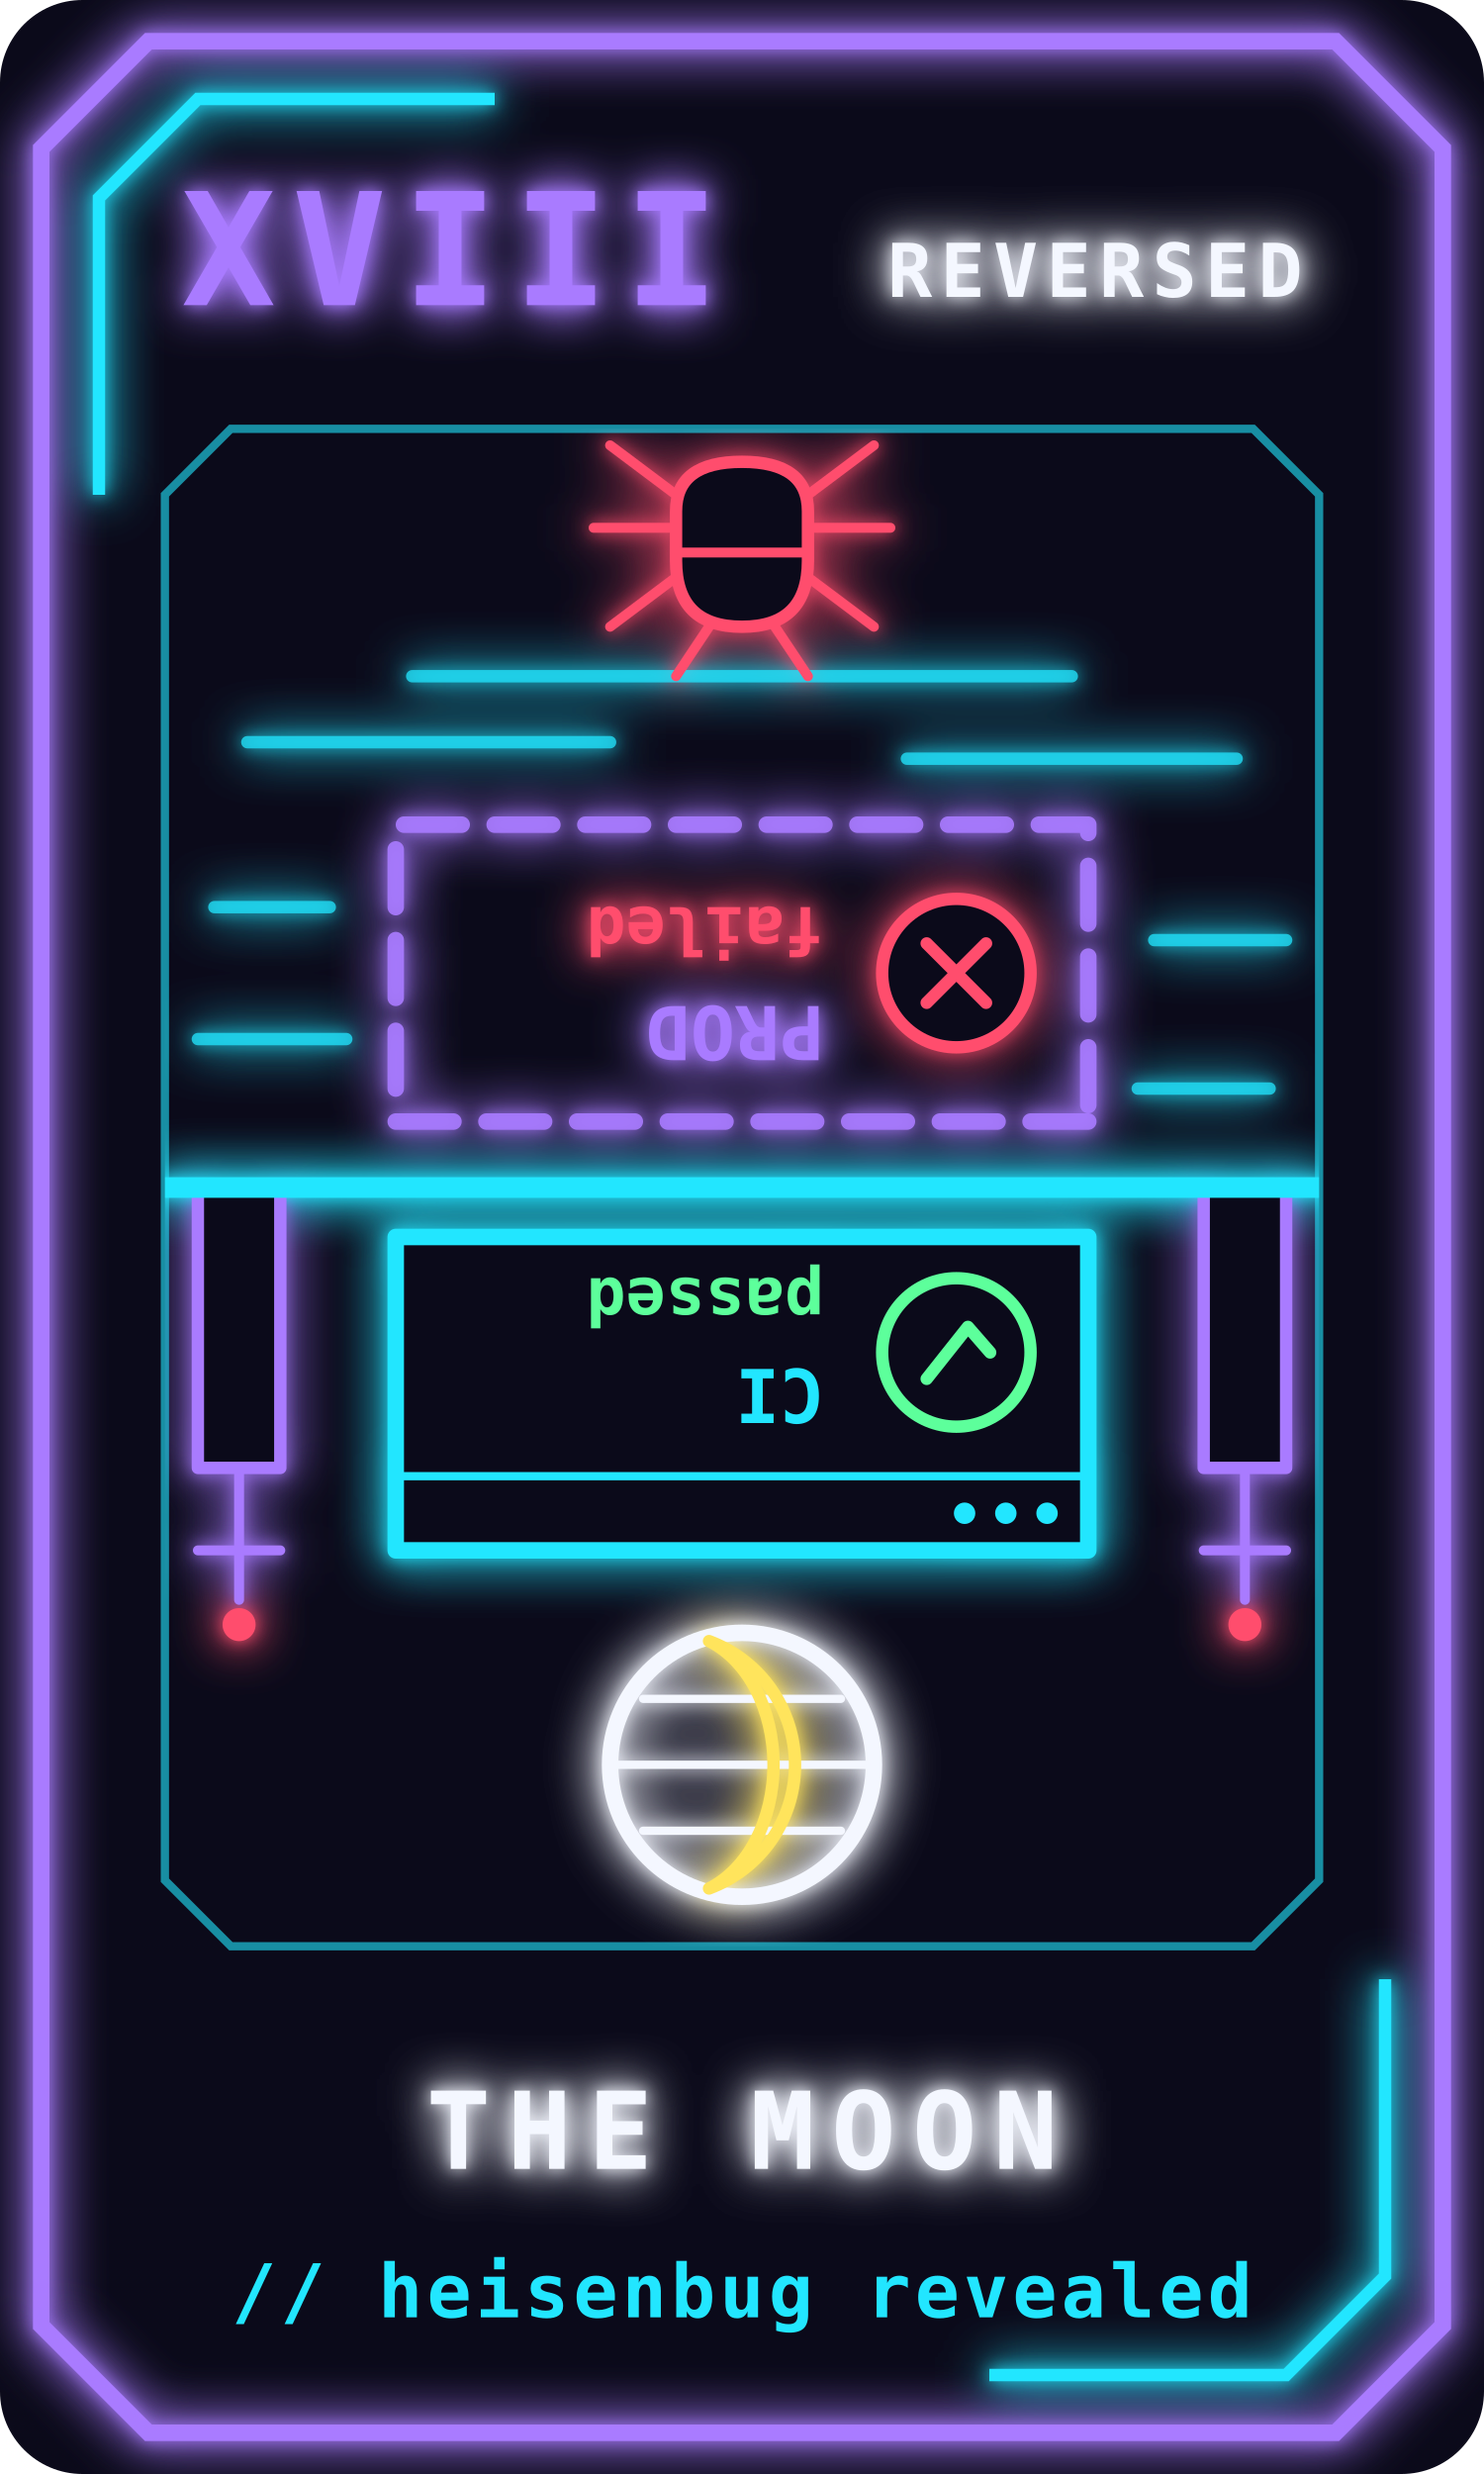
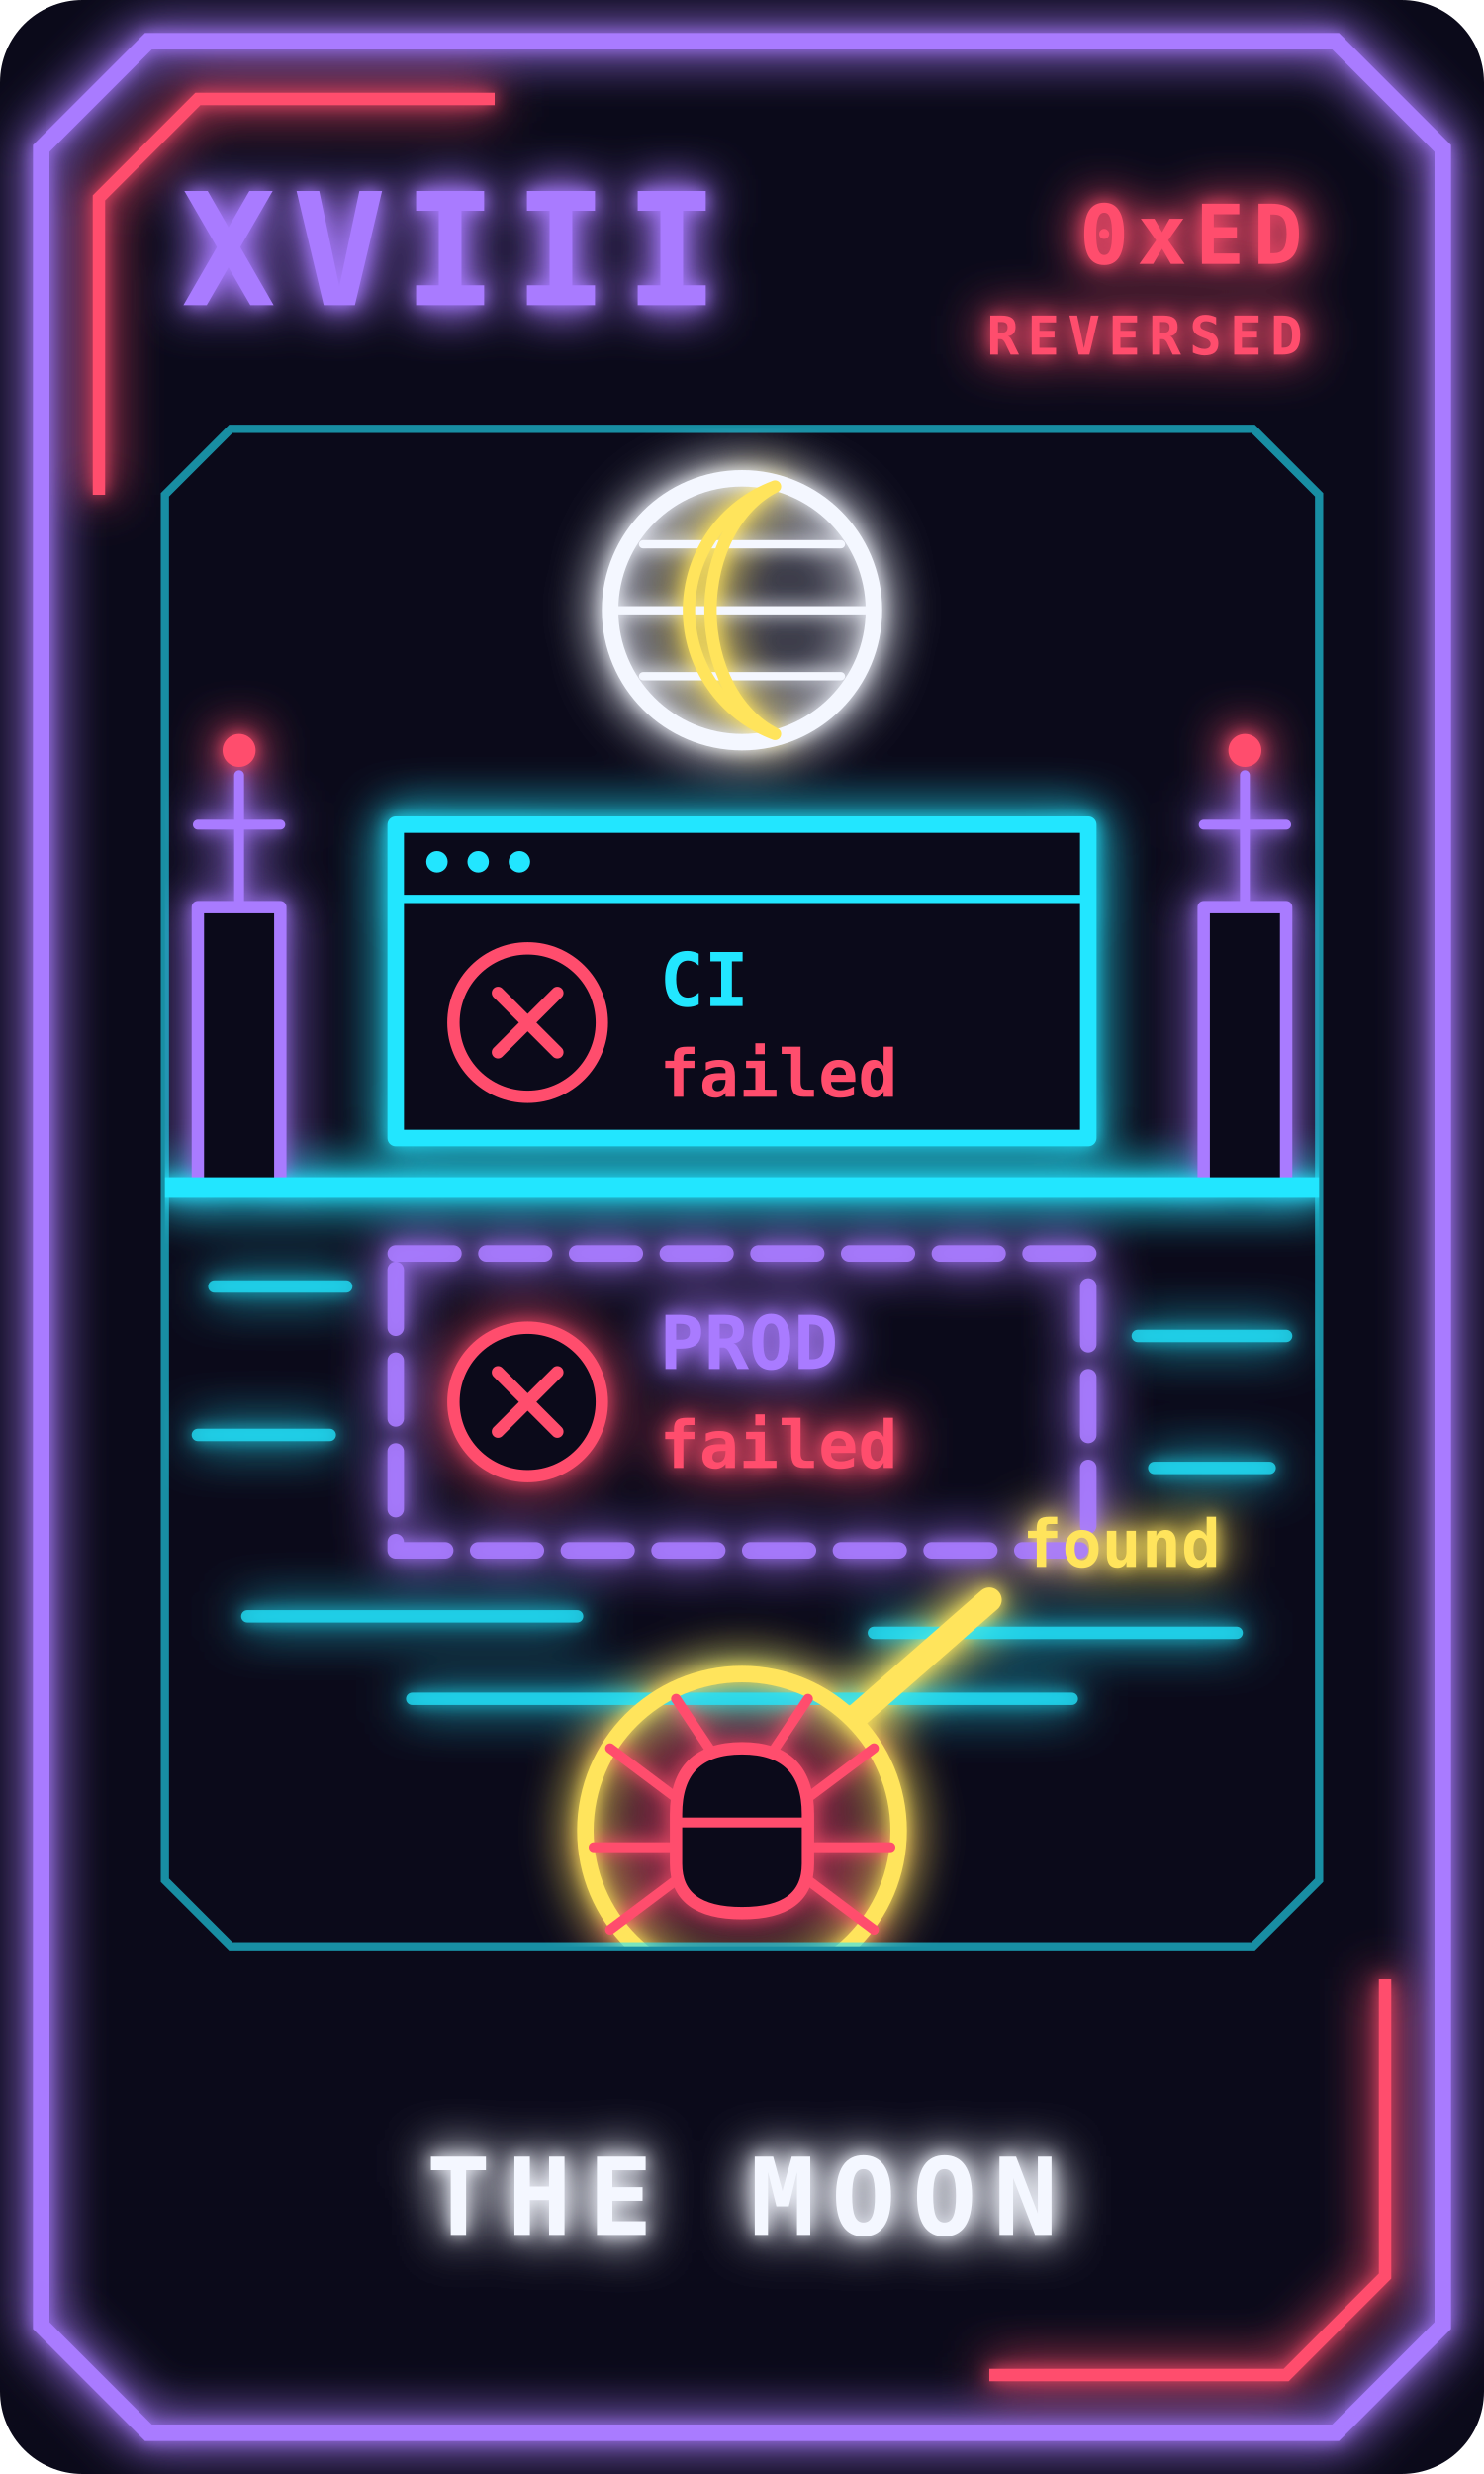
<svg xmlns="http://www.w3.org/2000/svg" width="180" height="300" viewBox="0 0 180 300">
  <g>
    <defs>
      <filter id="ds-neon" x="-30%" y="-30%" width="160%" height="160%" color-interpolation-filters="sRGB">
        <feGaussianBlur stdDeviation="3" result="wide" />
        <feGaussianBlur in="SourceGraphic" stdDeviation="1" result="near" />
        <feMerge>
          <feMergeNode in="wide" />
          <feMergeNode in="wide" />
          <feMergeNode in="near" />
          <feMergeNode in="SourceGraphic" />
        </feMerge>
      </filter>
      <clipPath id="ds-window">
        <path d="M-70 -84L-62 -92H62L70 -84V84L62 92H-62L-70 84Z" />
      </clipPath>
    </defs>
    <rect width="180" height="300" rx="10" fill="#0b0a1a" />
    <g filter="url(#ds-neon)">
      <path d="M18 5H162L175 18V282L162 295H18L5 282V18Z" fill="none" stroke="#a97bff" stroke-width="2" />
-       <path d="M12 60V24L24 12H60M168 240V276L156 288H120" fill="none" stroke="#22e6ff" stroke-width="1.5" />
+       <path d="M12 60V24L24 12H60M168 240V276L156 288H120" fill="none" stroke="#ff4d6d" stroke-width="1.5" />
      <text x="22" y="37" font-family="ui-monospace, 'SF Mono', Menlo, Consolas, monospace" font-size="19" font-weight="bold" fill="#a97bff" text-anchor="start" letter-spacing="2">XVIII</text>
-       <text x="158" y="36" font-family="ui-monospace, 'SF Mono', Menlo, Consolas, monospace" font-size="9" font-weight="bold" fill="#f4f7ff" text-anchor="end" letter-spacing="1">REVERSED</text>
-       <text x="90" y="263" font-family="ui-monospace, 'SF Mono', Menlo, Consolas, monospace" font-size="13" font-weight="bold" fill="#f4f7ff" text-anchor="middle" letter-spacing="2">THE MOON</text>
+       <text x="158" y="32" font-family="ui-monospace, 'SF Mono', Menlo, Consolas, monospace" font-size="10" font-weight="bold" fill="#ff4d6d" text-anchor="end" letter-spacing="1">0xED</text>
+       <text x="158" y="43" font-family="ui-monospace, 'SF Mono', Menlo, Consolas, monospace" font-size="6.5" font-weight="bold" fill="#ff4d6d" text-anchor="end" letter-spacing="1">REVERSED</text>
+       <text x="90" y="271" font-family="ui-monospace, 'SF Mono', Menlo, Consolas, monospace" font-size="13" font-weight="bold" fill="#f4f7ff" text-anchor="middle" letter-spacing="2">THE MOON</text>
    </g>
-     <text x="90" y="281" font-family="ui-monospace, 'SF Mono', Menlo, Consolas, monospace" font-size="9" font-weight="bold" fill="#22e6ff" text-anchor="middle" letter-spacing="0.5">// heisenbug revealed</text>
    <g transform="translate(90 144)">
      <g clip-path="url(#ds-window)">
-         <g filter="url(#ds-neon)" transform="rotate(180)">
+         <g filter="url(#ds-neon)">
          <circle cx="0" cy="-70" r="16" fill="none" stroke="#f4f7ff" stroke-width="2" />
          <path d="M-12 -78H12M-15 -70H15M-12 -62H12" fill="none" stroke="#f4f7ff" stroke-width="1" stroke-linecap="round" stroke-linejoin="round" />
          <path d="M4 -85A16 16 0 0 0 4 -55A12 16 0 0 1 4 -85Z" fill="none" stroke="#ffe45c" stroke-width="1.5" stroke-linecap="round" stroke-linejoin="round" />
          <path d="M-66 0V-34H-56V0" fill="#0b0a1a" stroke="#a97bff" stroke-width="1.5" stroke-linecap="round" stroke-linejoin="round" />
          <path d="M-61 -34V-50M-66 -44H-56" fill="none" stroke="#a97bff" stroke-width="1.2" stroke-linecap="round" stroke-linejoin="round" />
          <circle cx="-61" cy="-53" r="2" fill="#ff4d6d" />
          <path d="M56 0V-34H66V0" fill="#0b0a1a" stroke="#a97bff" stroke-width="1.5" stroke-linecap="round" stroke-linejoin="round" />
          <path d="M61 -34V-50M56 -44H66" fill="none" stroke="#a97bff" stroke-width="1.2" stroke-linecap="round" stroke-linejoin="round" />
          <circle cx="61" cy="-53" r="2" fill="#ff4d6d" />
          <path d="M-42 -44h84v38h-84Z" fill="#0b0a1a" stroke="#22e6ff" stroke-width="2" stroke-linecap="round" stroke-linejoin="round" />
          <path d="M-42 -35h84" fill="none" stroke="#22e6ff" stroke-width="1" stroke-linecap="round" stroke-linejoin="round" />
          <circle cx="-37" cy="-39.5" r="1.3" fill="#22e6ff" />
          <circle cx="-32" cy="-39.5" r="1.3" fill="#22e6ff" />
          <circle cx="-27" cy="-39.5" r="1.3" fill="#22e6ff" />
-           <circle cx="-26" cy="-20" r="9" fill="#0b0a1a" stroke="#5dff9b" stroke-width="1.5" />
-           <path d="M-30.1 -20l2.7 3.1l5 -6.3" fill="none" stroke="#5dff9b" stroke-width="1.5" stroke-linecap="round" stroke-linejoin="round" />
+           <circle cx="-26" cy="-20" r="9" fill="#0b0a1a" stroke="#ff4d6d" stroke-width="1.5" />
+           <path d="M-29.6 -23.6l7.2 7.2m0 -7.2l-7.2 7.2" fill="none" stroke="#ff4d6d" stroke-width="1.5" stroke-linecap="round" stroke-linejoin="round" />
          <text x="-10" y="-22" font-family="ui-monospace, 'SF Mono', Menlo, Consolas, monospace" font-size="9" font-weight="bold" fill="#22e6ff" text-anchor="start">CI</text>
-           <text x="-10" y="-11" font-family="ui-monospace, 'SF Mono', Menlo, Consolas, monospace" font-size="8" font-weight="bold" fill="#5dff9b" text-anchor="start">passed</text>
+           <text x="-10" y="-11" font-family="ui-monospace, 'SF Mono', Menlo, Consolas, monospace" font-size="8" font-weight="bold" fill="#ff4d6d" text-anchor="start">failed</text>
          <path d="M-70 0H70" fill="none" stroke="#22e6ff" stroke-width="2.5" stroke-linecap="round" stroke-linejoin="round" />
          <g opacity="0.9">
            <path d="M-42 8h84v36h-84Z" fill="none" stroke="#a97bff" stroke-width="2" stroke-linecap="round" stroke-linejoin="round" stroke-dasharray="7 4" />
          </g>
          <g transform="translate(-26 26) rotate(0) scale(1)">
            <circle cx="0" cy="0" r="9" fill="#0b0a1a" stroke="#ff4d6d" stroke-width="1.5" />
            <path d="M-3.6 -3.6l7.2 7.2m0 -7.2l-7.2 7.2" fill="none" stroke="#ff4d6d" stroke-width="1.5" stroke-linecap="round" stroke-linejoin="round" />
          </g>
          <text x="-10" y="22" font-family="ui-monospace, 'SF Mono', Menlo, Consolas, monospace" font-size="9" font-weight="bold" fill="#a97bff" text-anchor="start">PROD</text>
          <text x="-10" y="34" font-family="ui-monospace, 'SF Mono', Menlo, Consolas, monospace" font-size="8" font-weight="bold" fill="#ff4d6d" text-anchor="start">failed</text>
          <g opacity="0.75">
            <path d="M-64 12H-48M48 18H66M-66 30H-50M50 34H64M-60 52H-20M16 54H60M-40 62H40" fill="none" stroke="#22e6ff" stroke-width="1.5" stroke-linecap="round" stroke-linejoin="round" />
          </g>
+           <circle cx="0" cy="78" r="19" fill="none" stroke="#ffe45c" stroke-width="2" />
+           <path d="M14 64L30 50" fill="none" stroke="#ffe45c" stroke-width="3" stroke-linecap="round" stroke-linejoin="round" />
+           <text x="34" y="46" font-family="ui-monospace, 'SF Mono', Menlo, Consolas, monospace" font-size="8" font-weight="bold" fill="#ffe45c" text-anchor="start">found</text>
          <path d="M-8 76Q-8 68 0 68Q8 68 8 76V82Q8 88 0 88Q-8 88 -8 82Z" fill="#0b0a1a" stroke="#ff4d6d" stroke-width="1.5" stroke-linecap="round" stroke-linejoin="round" />
          <path d="M-8 74L-16 68M-8 80H-18M-8 84L-16 90M8 74L16 68M8 80H18M8 84L16 90M-4 68L-8 62M4 68L8 62M-8 77H8" fill="none" stroke="#ff4d6d" stroke-width="1.2" stroke-linecap="round" stroke-linejoin="round" />
        </g>
      </g>
      <path d="M-70 -84L-62 -92H62L70 -84V84L62 92H-62L-70 84Z" fill="none" stroke="#22e6ff" stroke-width="1" opacity="0.6" />
    </g>
  </g>
</svg>
